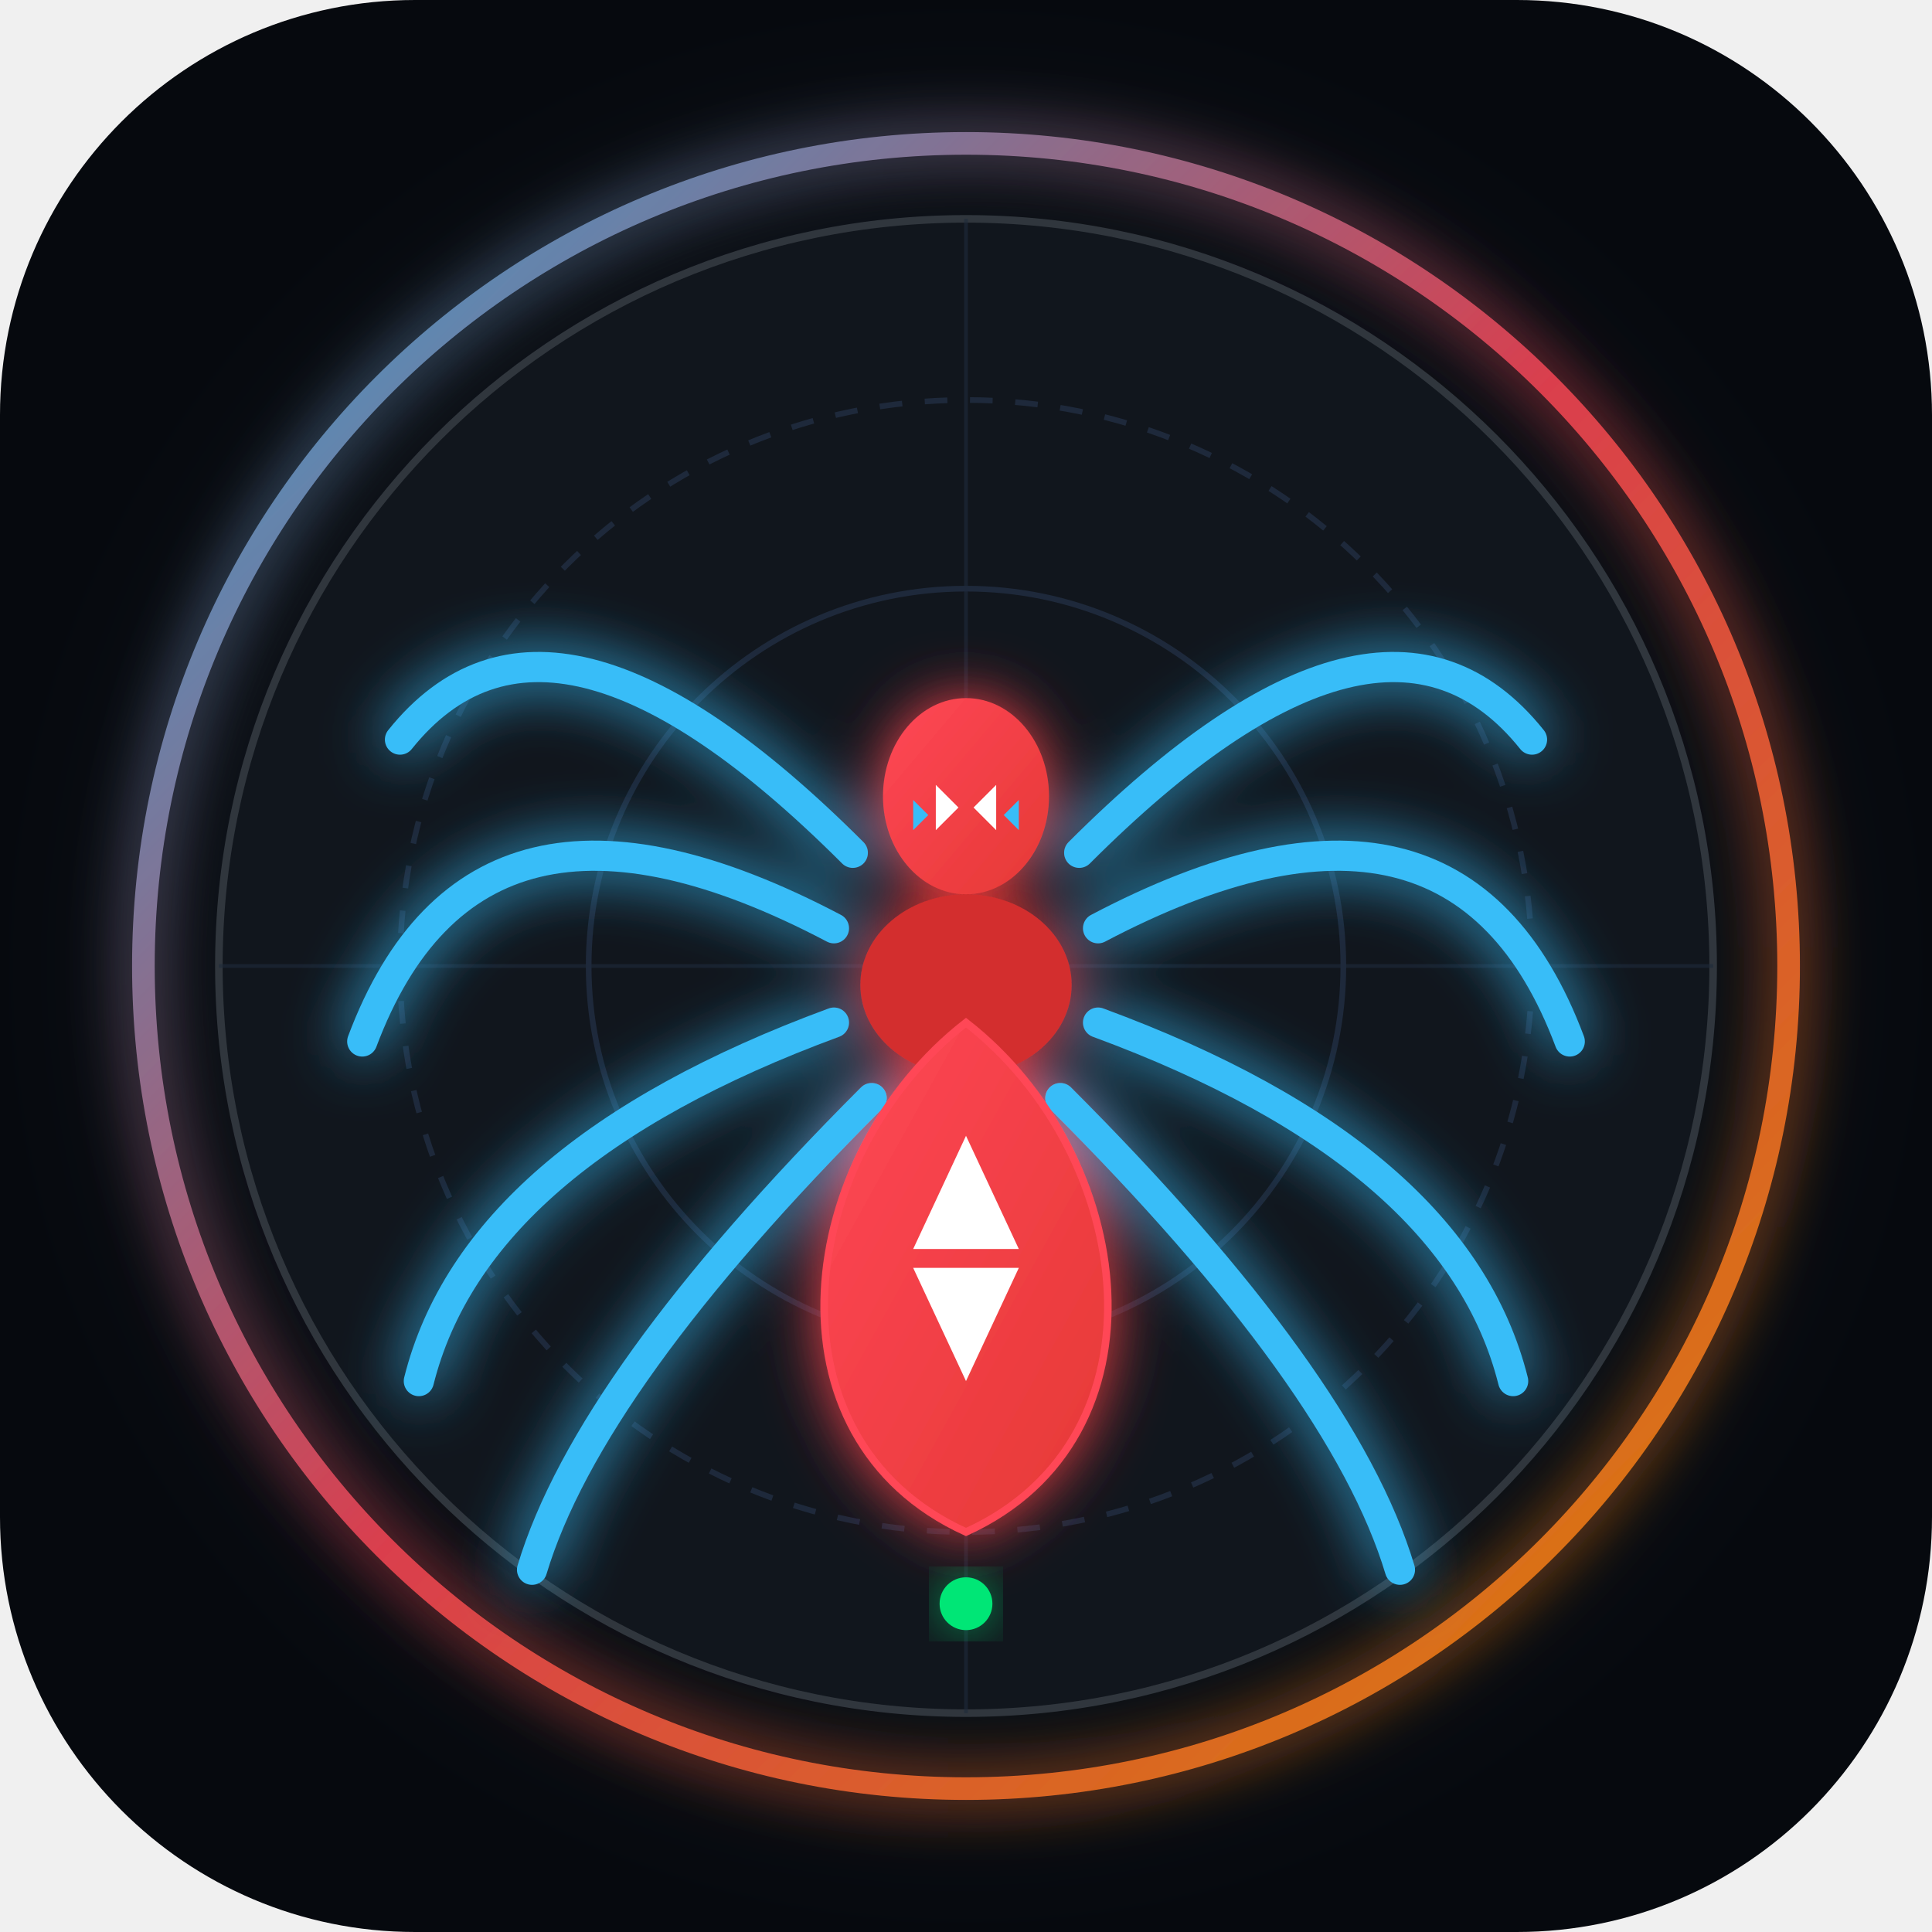
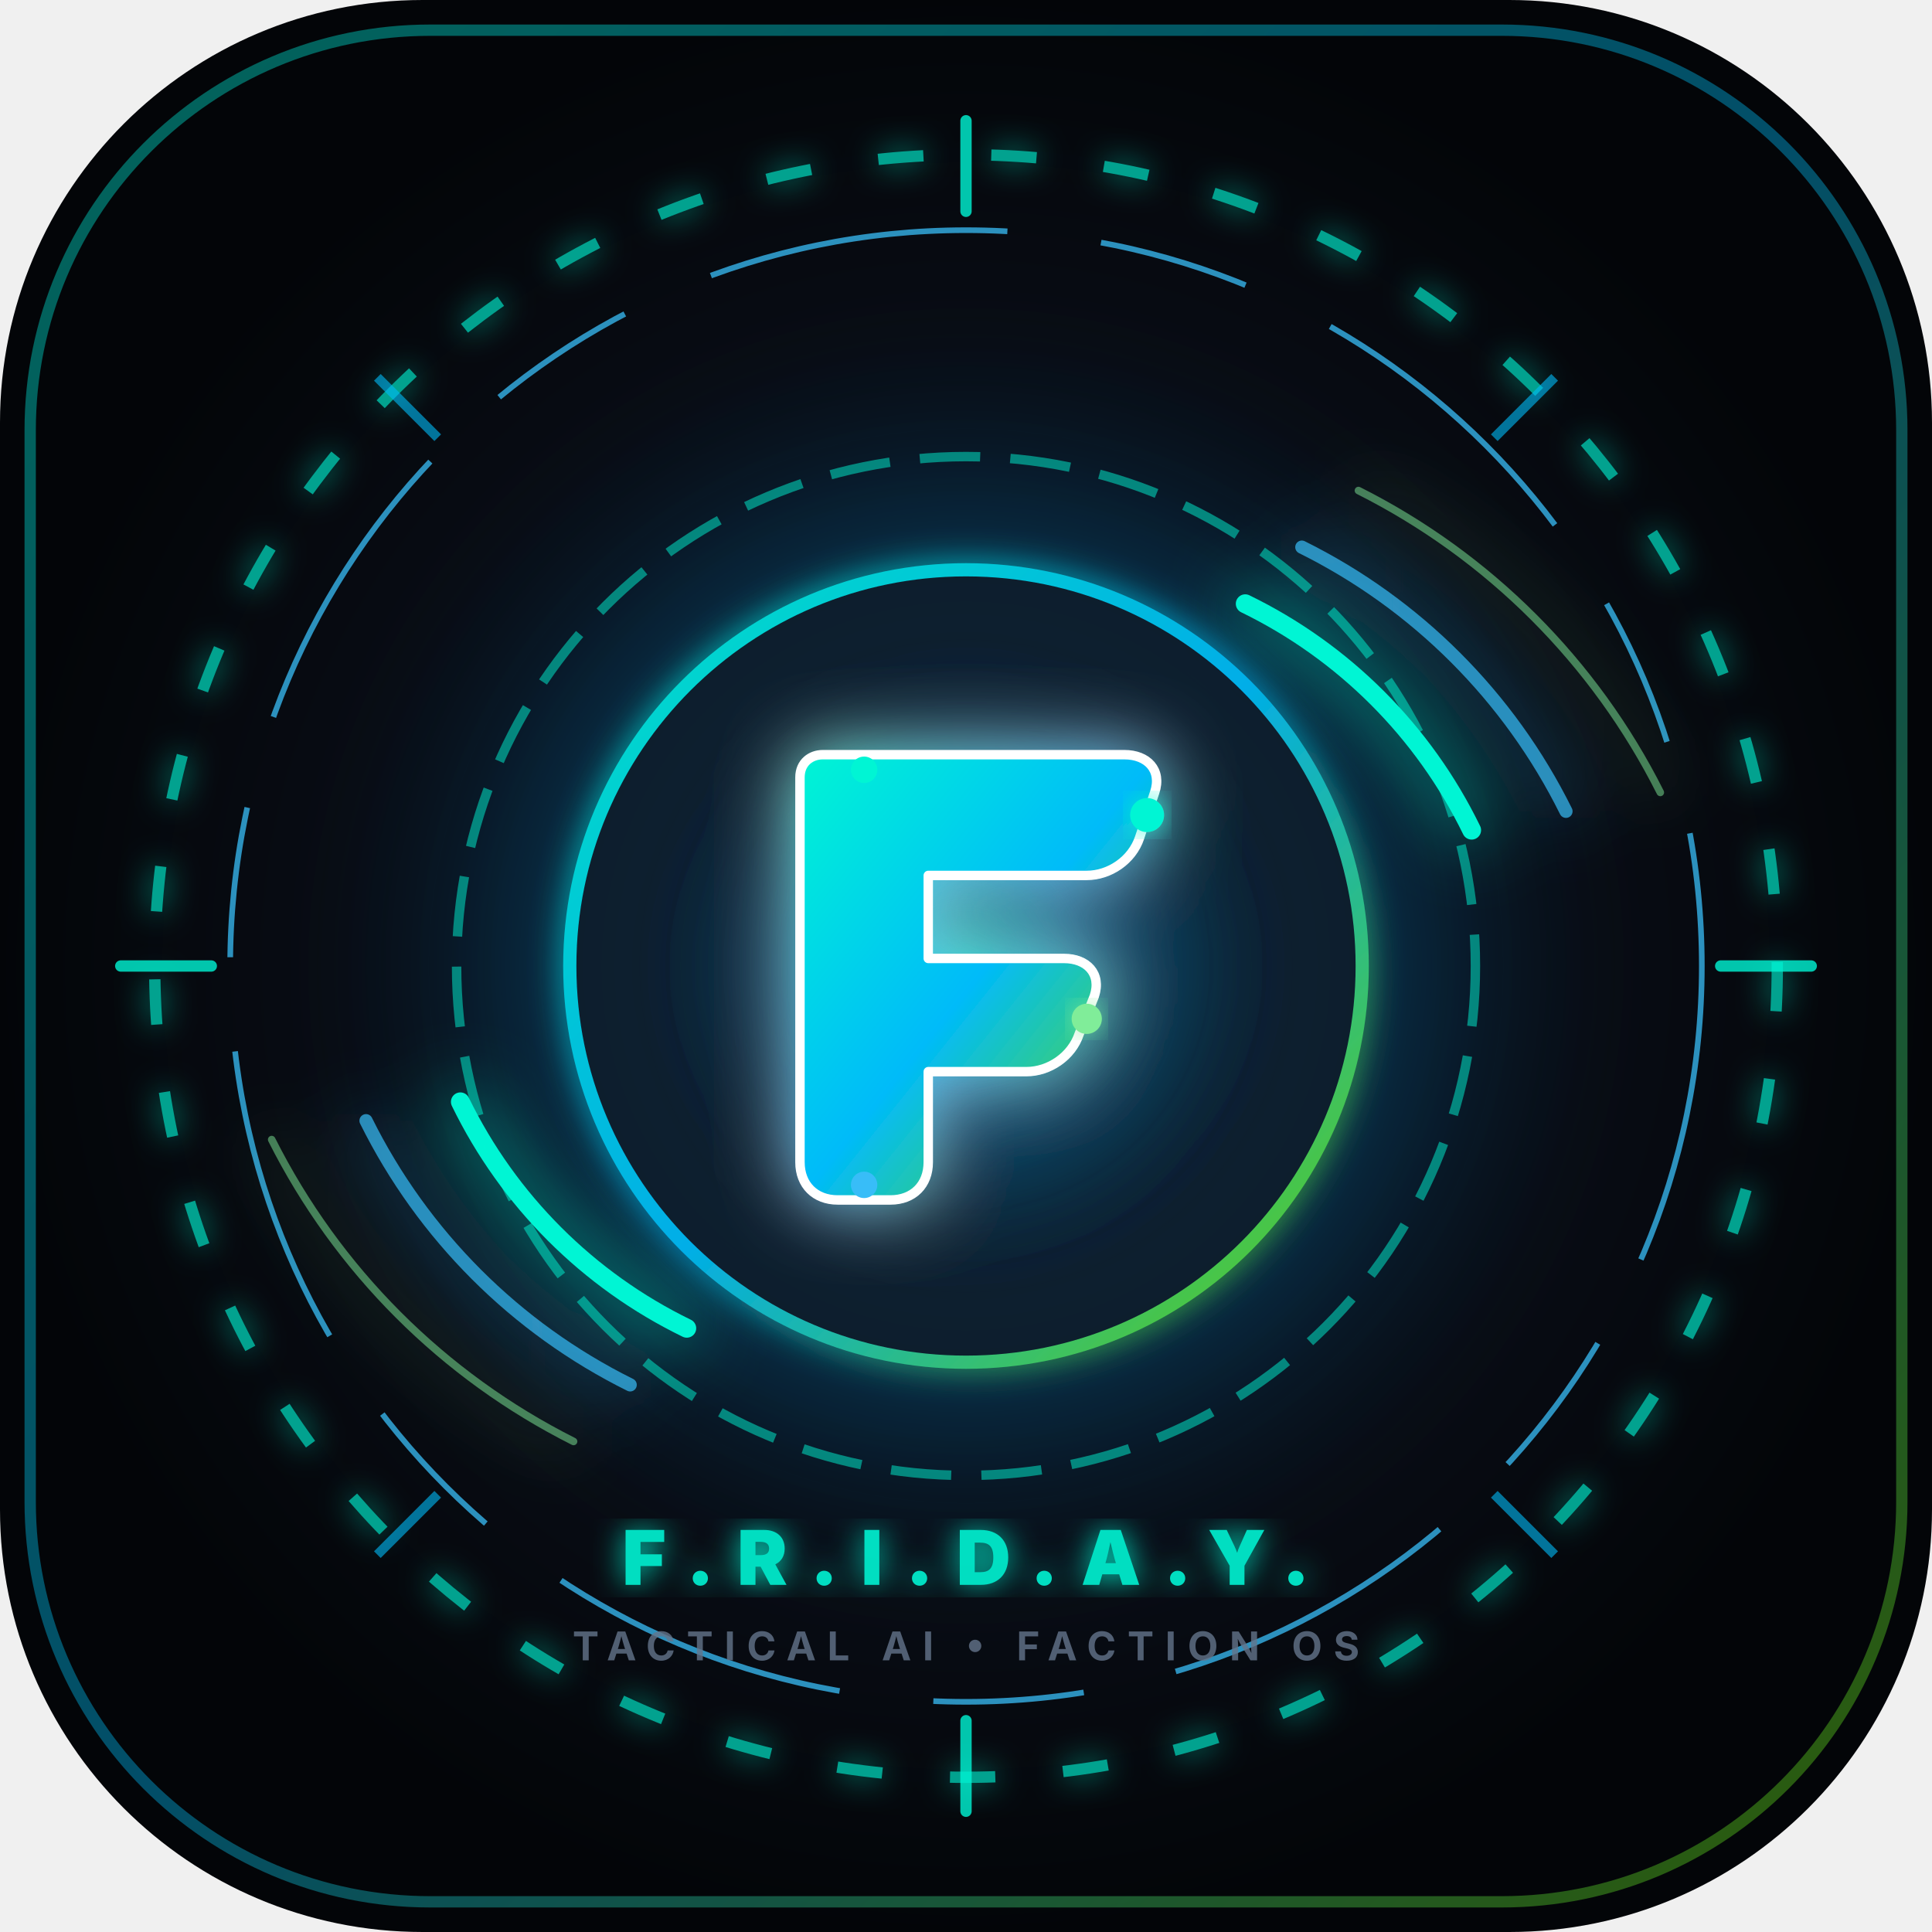
<svg xmlns="http://www.w3.org/2000/svg" viewBox="0 0 512 512" width="100%" height="100%">
  <defs>
-     <radialGradient id="bgGrad" cx="50%" cy="50%" r="50%">
-       <stop offset="0%" stop-color="#161b22" />
-       <stop offset="70%" stop-color="#0d1117" />
-       <stop offset="100%" stop-color="#06090e" />
+     <radialGradient id="fridayBg" cx="50%" cy="50%" r="50%">
+       <stop offset="0%" stop-color="#0e1726" />
+       <stop offset="65%" stop-color="#080c14" />
+       <stop offset="100%" stop-color="#030508" />
    </radialGradient>
-     <linearGradient id="glowRing" x1="0%" y1="0%" x2="100%" y2="100%">
-       <stop offset="0%" stop-color="#38bdf8" />
-       <stop offset="50%" stop-color="#ff4757" />
-       <stop offset="100%" stop-color="#ff9800" />
+     <linearGradient id="fridayTeal" x1="0%" y1="0%" x2="100%" y2="100%">
+       <stop offset="0%" stop-color="#00f5d4" />
+       <stop offset="50%" stop-color="#00bbf9" />
+       <stop offset="100%" stop-color="#70e000" />
    </linearGradient>
-     <linearGradient id="spiderGrad" x1="0%" y1="0%" x2="100%" y2="100%">
-       <stop offset="0%" stop-color="#ff4757" />
-       <stop offset="100%" stop-color="#e53935" />
+     <linearGradient id="fridayAmber" x1="0%" y1="100%" x2="100%" y2="0%">
+       <stop offset="0%" stop-color="#00f5d4" />
+       <stop offset="60%" stop-color="#38bdf8" />
+       <stop offset="100%" stop-color="#80ed99" />
    </linearGradient>
-     <filter id="neon" x="-20%" y="-20%" width="140%" height="140%">
-       <feGaussianBlur stdDeviation="8" result="blur" />
+     <radialGradient id="coreGlow" cx="50%" cy="50%" r="50%">
+       <stop offset="0%" stop-color="#00f5d4" stop-opacity="0.85" />
+       <stop offset="35%" stop-color="#00bbf9" stop-opacity="0.45" />
+       <stop offset="70%" stop-color="#0077b6" stop-opacity="0.15" />
+       <stop offset="100%" stop-color="#080c14" stop-opacity="0" />
+     </radialGradient>
+     <filter id="neonGlow" x="-25%" y="-25%" width="150%" height="150%">
+       <feGaussianBlur stdDeviation="9" result="coloredBlur" />
+       <feMerge>
+         <feMergeNode in="coloredBlur" />
+         <feMergeNode in="SourceGraphic" />
+       </feMerge>
+     </filter>
+     <filter id="softGlow" x="-20%" y="-20%" width="140%" height="140%">
+       <feGaussianBlur stdDeviation="4" result="blur" />
      <feMerge>
        <feMergeNode in="blur" />
        <feMergeNode in="SourceGraphic" />
      </feMerge>
    </filter>
  </defs>
-   <rect width="512" height="512" rx="110" fill="url(#bgGrad)" />
-   <circle cx="256" cy="256" r="218" fill="none" stroke="url(#glowRing)" stroke-width="6" opacity="0.85" filter="url(#neon)" />
-   <circle cx="256" cy="256" r="198" fill="#11161d" stroke="#30363d" stroke-width="2" />
-   <circle cx="256" cy="256" r="150" fill="none" stroke="#1e293b" stroke-width="1.5" stroke-dasharray="6,6" />
-   <circle cx="256" cy="256" r="100" fill="none" stroke="#1e293b" stroke-width="1.5" />
-   <line x1="256" y1="58" x2="256" y2="454" stroke="#1e293b" stroke-width="1" opacity="0.6" />
-   <line x1="58" y1="256" x2="454" y2="256" stroke="#1e293b" stroke-width="1" opacity="0.6" />
-   <g transform="translate(256, 256)" filter="url(#neon)">
-     <path d="M -30 -30 Q -110 -110 -150 -60" fill="none" stroke="#38bdf8" stroke-width="8" stroke-linecap="round" />
-     <path d="M -35 -10 Q -130 -60 -160 20" fill="none" stroke="#38bdf8" stroke-width="8" stroke-linecap="round" />
-     <path d="M -35 15 Q -130 50 -145 110" fill="none" stroke="#38bdf8" stroke-width="8" stroke-linecap="round" />
-     <path d="M -25 35 Q -100 110 -115 160" fill="none" stroke="#38bdf8" stroke-width="8" stroke-linecap="round" />
-     <path d="M 30 -30 Q 110 -110 150 -60" fill="none" stroke="#38bdf8" stroke-width="8" stroke-linecap="round" />
-     <path d="M 35 -10 Q 130 -60 160 20" fill="none" stroke="#38bdf8" stroke-width="8" stroke-linecap="round" />
-     <path d="M 35 15 Q 130 50 145 110" fill="none" stroke="#38bdf8" stroke-width="8" stroke-linecap="round" />
-     <path d="M 25 35 Q 100 110 115 160" fill="none" stroke="#38bdf8" stroke-width="8" stroke-linecap="round" />
-     <ellipse cx="0" cy="-45" rx="22" ry="26" fill="url(#spiderGrad)" />
-     <polygon points="-8,-48 -2,-42 -8,-36" fill="#ffffff" />
-     <polygon points="8,-48 2,-42 8,-36" fill="#ffffff" />
-     <polygon points="-14,-44 -10,-40 -14,-36" fill="#38bdf8" />
-     <polygon points="14,-44 10,-40 14,-36" fill="#38bdf8" />
-     <ellipse cx="0" cy="5" rx="28" ry="24" fill="#d32f2f" />
-     <path d="M 0 15 C -45 50 -55 125 0 150 C 55 125 45 50 0 15 Z" fill="url(#spiderGrad)" stroke="#ff4757" stroke-width="2" />
-     <polygon points="0,45 -14,75 14,75" fill="#ffffff" />
-     <polygon points="-14,80 14,80 0,110" fill="#ffffff" />
+   <rect width="512" height="512" rx="112" fill="url(#fridayBg)" />
+   <rect x="8" y="8" width="496" height="496" rx="106" fill="none" stroke="url(#fridayTeal)" stroke-width="3" opacity="0.4" />
+   <circle cx="256" cy="256" r="180" fill="url(#coreGlow)" />
+   <circle cx="256" cy="256" r="215" fill="none" stroke="#00f5d4" stroke-width="3" stroke-dasharray="12,18" opacity="0.65" filter="url(#softGlow)" />
+   <circle cx="256" cy="256" r="195" fill="none" stroke="#38bdf8" stroke-width="1.5" stroke-dasharray="80,25,40,25" opacity="0.75" />
+   <path d="M 256 32 L 256 56 M 256 456 L 256 480 M 32 256 L 56 256 M 456 256 L 480 256" stroke="#00f5d4" stroke-width="3" stroke-linecap="round" opacity="0.8" />
+   <path d="M 100 100 L 116 116 M 396 396 L 412 412 M 100 412 L 116 396 M 412 100 L 396 116" stroke="#00bbf9" stroke-width="2.5" opacity="0.6" />
+   <g filter="url(#neonGlow)">
+     <path d="M 330 160 A 130 130 0 0 1 390 220" fill="none" stroke="#00f5d4" stroke-width="5" stroke-linecap="round" />
+     <path d="M 345 145 A 155 155 0 0 1 415 215" fill="none" stroke="#38bdf8" stroke-width="3.5" stroke-linecap="round" opacity="0.7" />
+     <path d="M 360 130 A 180 180 0 0 1 440 210" fill="none" stroke="#80ed99" stroke-width="2" stroke-linecap="round" opacity="0.5" />
+     <path d="M 182 352 A 130 130 0 0 1 122 292" fill="none" stroke="#00f5d4" stroke-width="5" stroke-linecap="round" />
+     <path d="M 167 367 A 155 155 0 0 1 97 297" fill="none" stroke="#38bdf8" stroke-width="3.5" stroke-linecap="round" opacity="0.7" />
+     <path d="M 152 382 A 180 180 0 0 1 72 302" fill="none" stroke="#80ed99" stroke-width="2" stroke-linecap="round" opacity="0.5" />
  </g>
-   <circle cx="256" cy="425" r="7" fill="#00e676" filter="url(#neon)" />
+   <circle cx="256" cy="256" r="135" fill="none" stroke="#00f5d4" stroke-width="2.5" opacity="0.5" stroke-dasharray="16,8" />
+   <circle cx="256" cy="256" r="105" fill="#0d1b2a" stroke="url(#fridayTeal)" stroke-width="3.5" opacity="0.9" filter="url(#softGlow)" />
+   <g transform="translate(256, 256)" filter="url(#neonGlow)">
+     <circle cx="0" cy="0" r="88" fill="url(#coreGlow)" opacity="0.5" />
+     <path d="M -38 -56 L 42 -56 C 48 -56 52 -52 50 -46 L 46 -34 C 44 -28 38 -24 32 -24 L -10 -24 L -10 -2 C -10 -2 22 -2 26 -2 C 32 -2 36 2 34 8 L 30 18 C 28 24 22 28 16 28 L -10 28 L -10 52 C -10 58 -14 62 -20 62 L -34 62 C -40 62 -44 58 -44 52 L -44 -50 C -44 -54 -41 -56 -38 -56 Z" fill="url(#fridayTeal)" stroke="#ffffff" stroke-width="2.5" stroke-linejoin="round" />
+     <circle cx="48" cy="-40" r="4.5" fill="#00f5d4" filter="url(#softGlow)" />
+     <circle cx="32" cy="14" r="4" fill="#80ed99" filter="url(#softGlow)" />
+     <circle cx="-27" cy="58" r="3.5" fill="#38bdf8" />
+     <circle cx="-27" cy="-52" r="3.5" fill="#00f5d4" />
+   </g>
+   <text x="256" y="420" text-anchor="middle" font-family="'JetBrains Mono', 'Inter', monospace" font-size="20" font-weight="900" fill="#00f5d4" letter-spacing="6" opacity="0.9" filter="url(#softGlow)">F.R.I.D.A.Y.</text>
+   <text x="256" y="440" text-anchor="middle" font-family="'Inter', sans-serif" font-size="10.5" font-weight="700" fill="#64748b" letter-spacing="3" opacity="0.8">TACTICAL AI • FACTION OS</text>
</svg>
